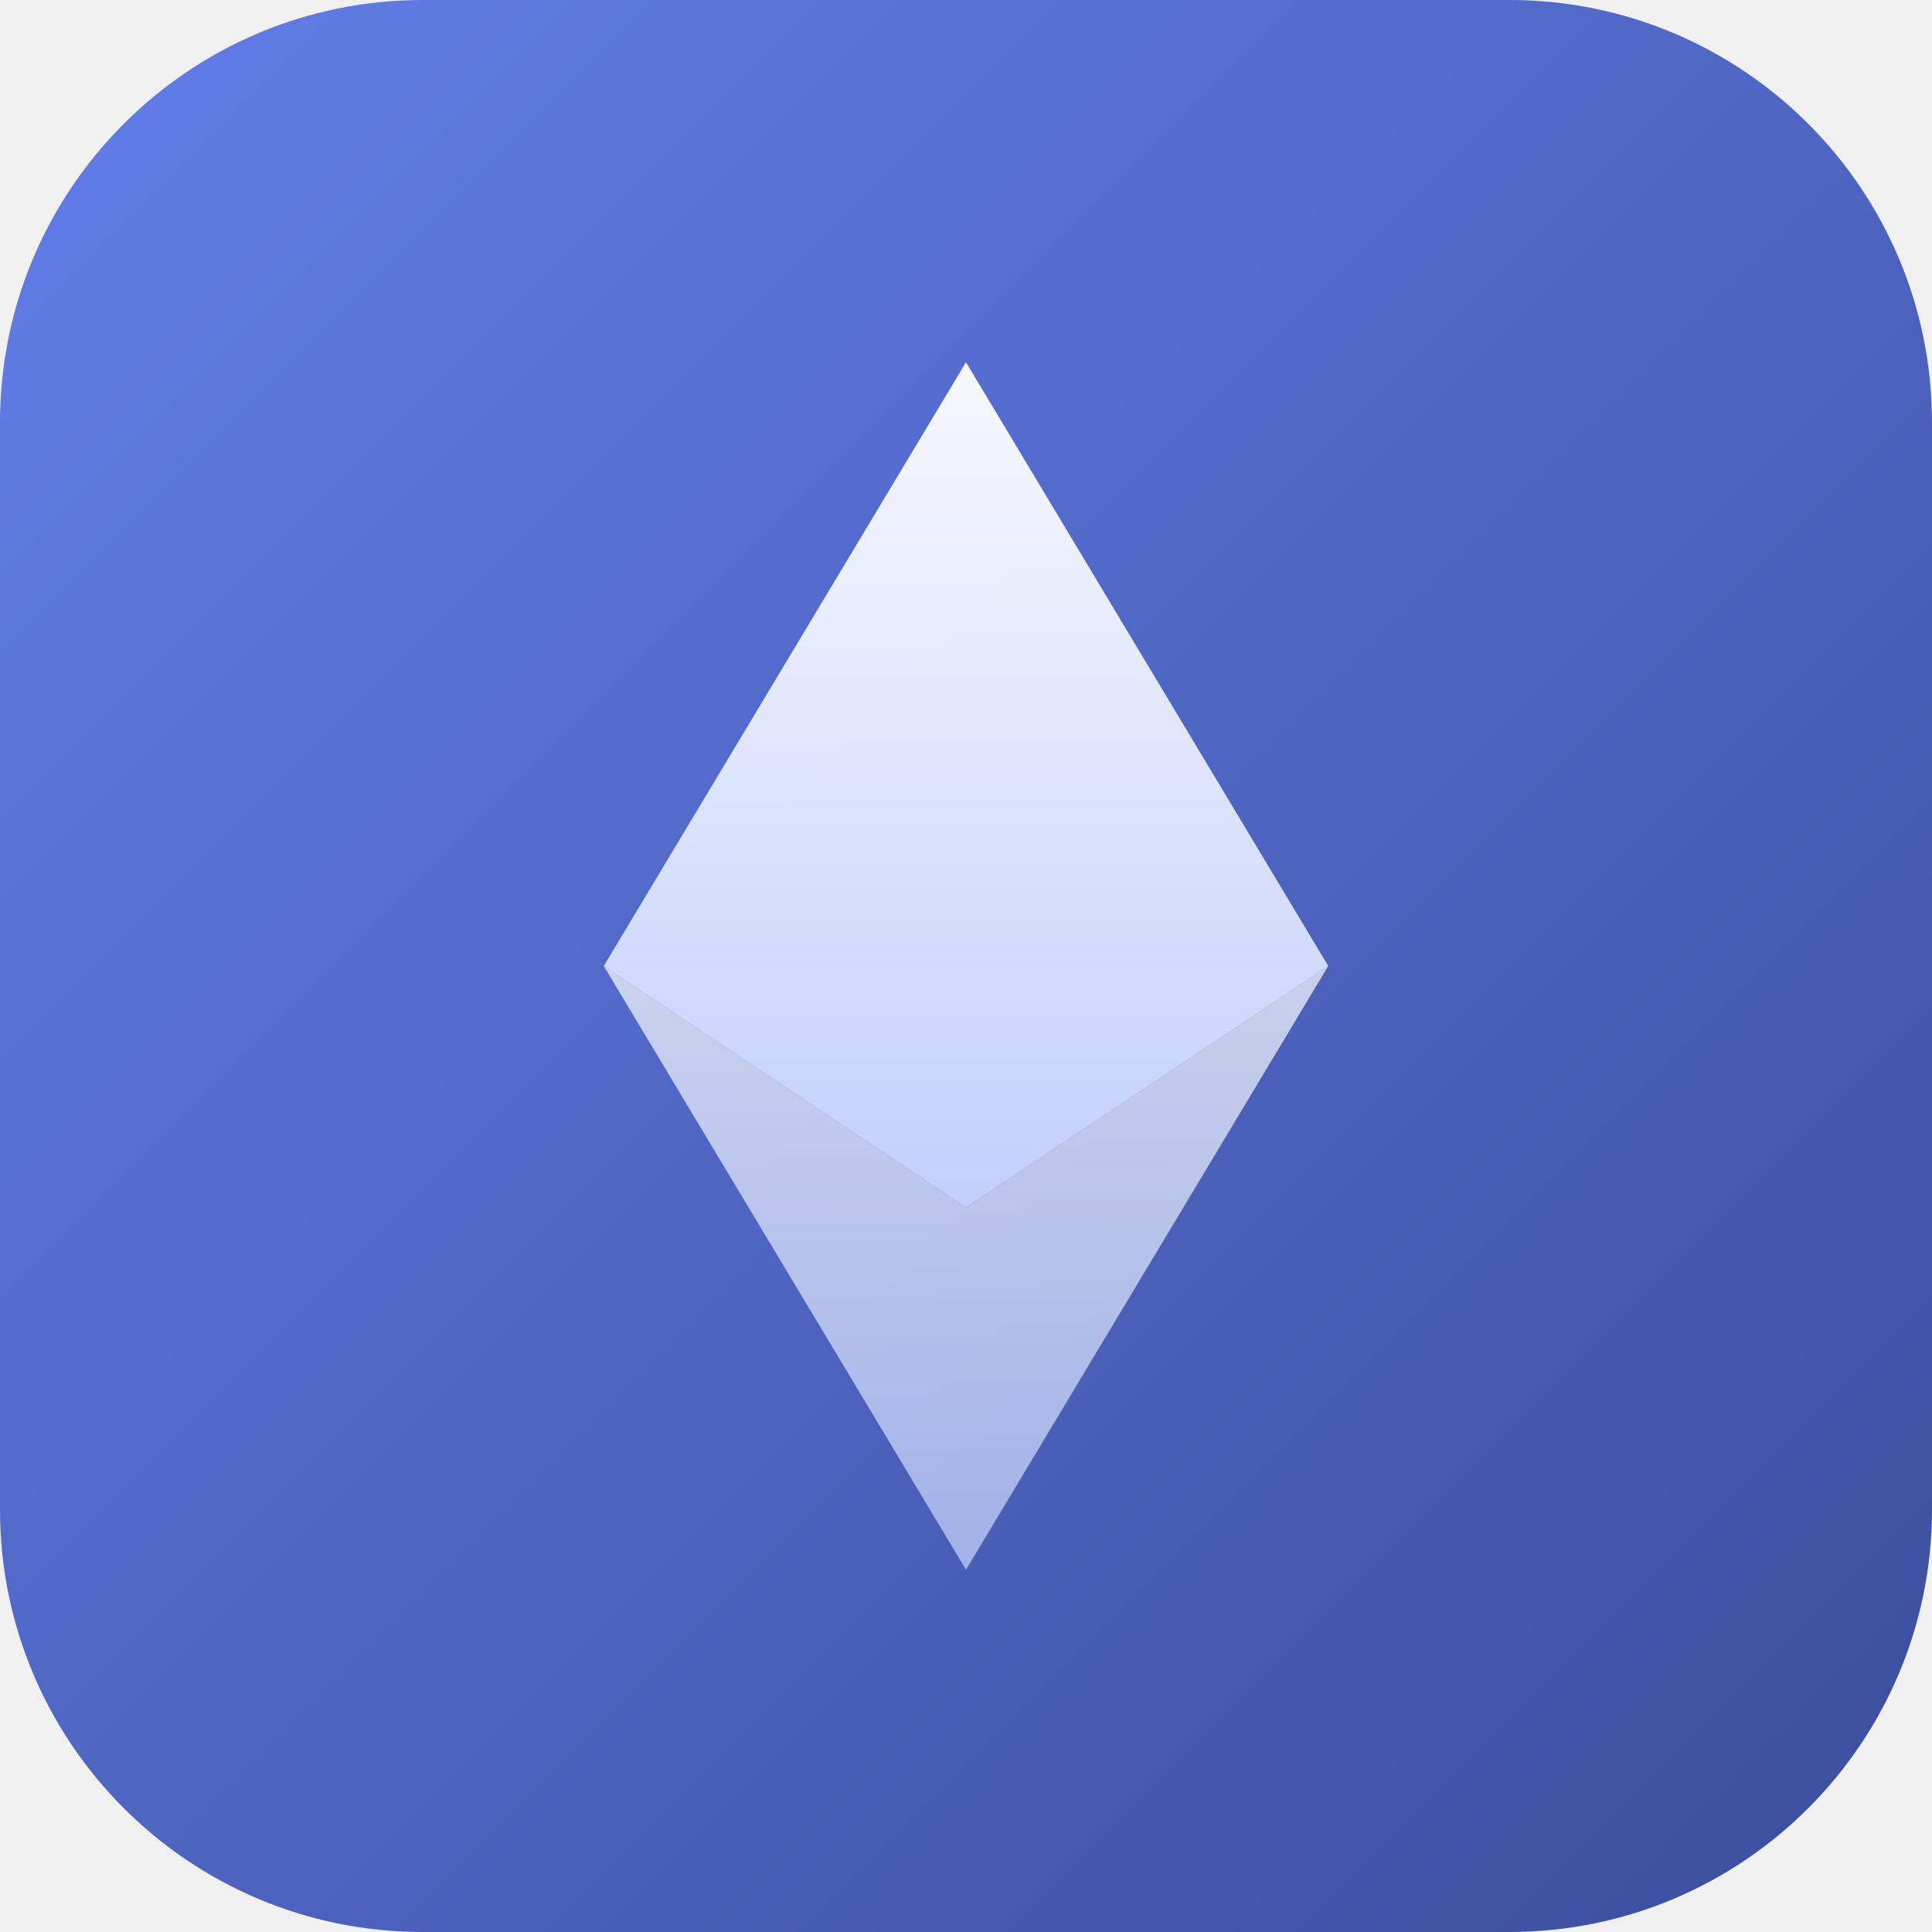
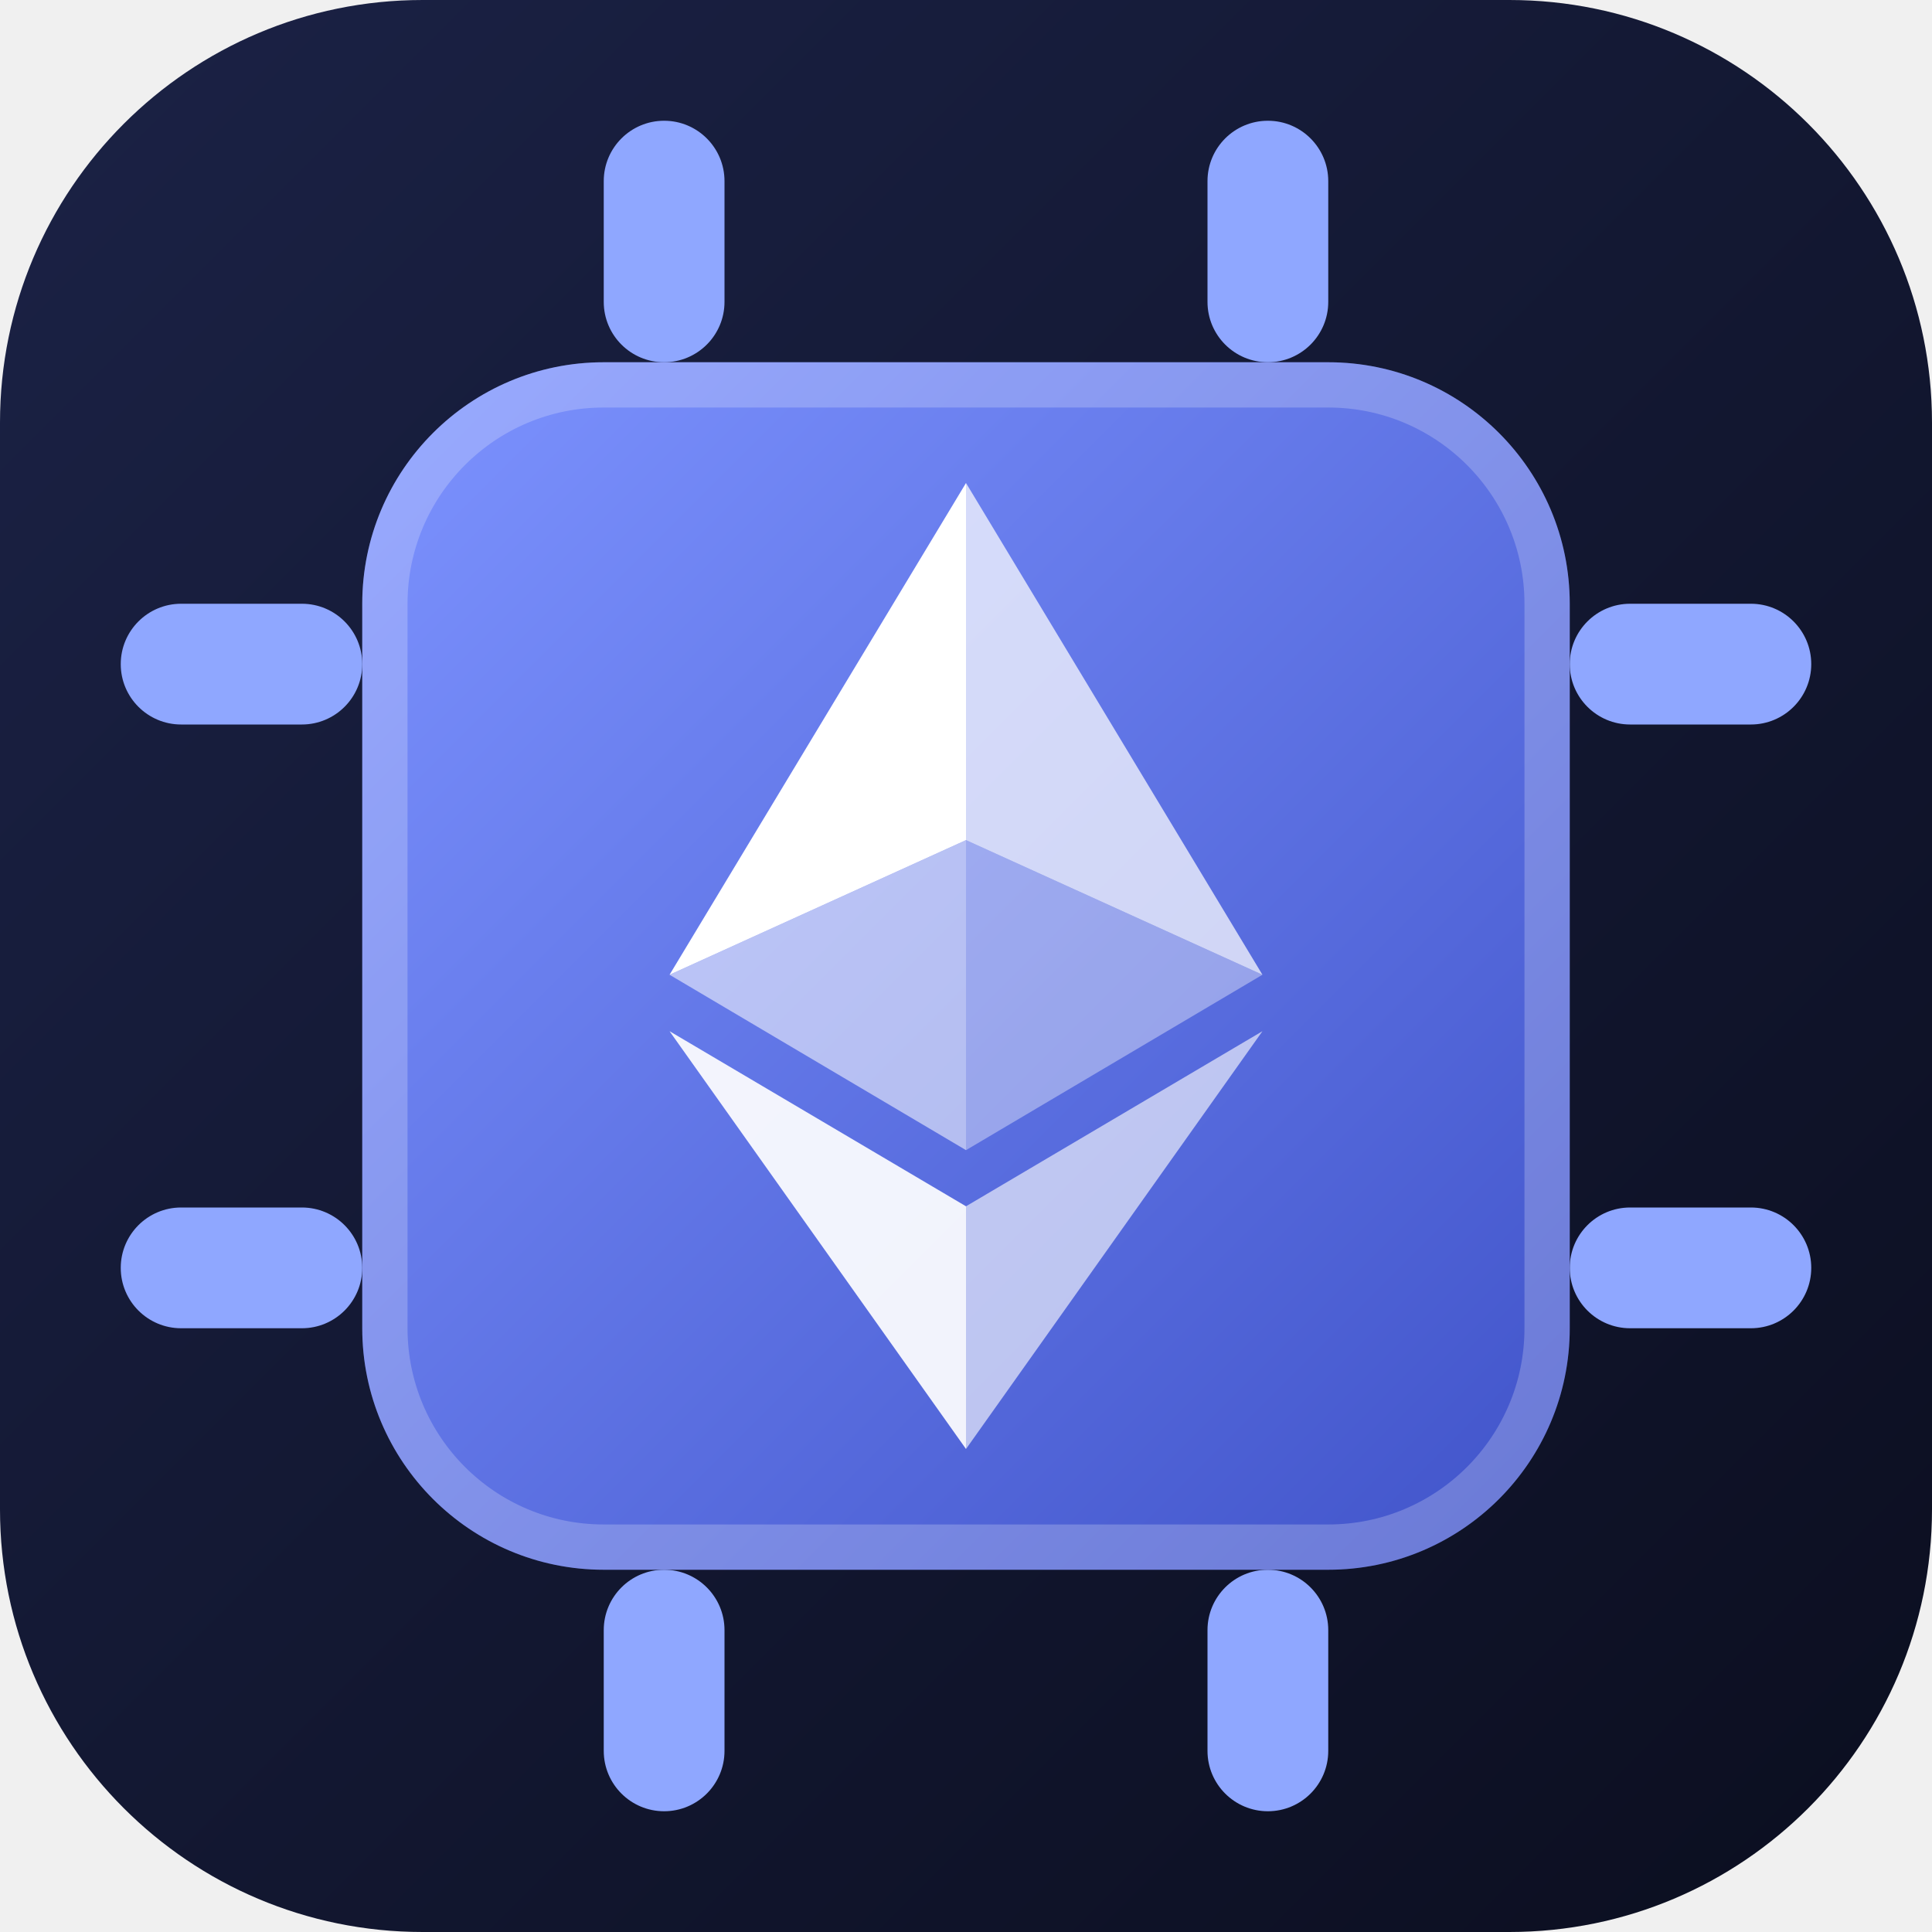
<svg xmlns="http://www.w3.org/2000/svg" viewBox="0 0 64 64">
  <defs>
-     <linearGradient id="bg" x1="0%" y1="0%" x2="100%" y2="100%">
-       <stop offset="0%" stop-color="#627eea" />
-       <stop offset="100%" stop-color="#3b4d9b" />
+     <linearGradient id="vg-tile" x1="0" y1="0" x2="1" y2="1">
+       <stop offset="0" stop-color="#1b2246" />
+       <stop offset="1" stop-color="#0b0e1f" />
    </linearGradient>
-     <linearGradient id="eth" x1="50%" y1="0%" x2="50%" y2="100%">
-       <stop offset="0%" stop-color="#fff" />
-       <stop offset="100%" stop-color="#c8d4ff" />
+     <linearGradient id="vg-die" x1="0" y1="0" x2="1" y2="1">
+       <stop offset="0" stop-color="#7d93ff" />
+       <stop offset="1" stop-color="#4053c9" />
    </linearGradient>
  </defs>
-   <rect width="64" height="64" rx="14" fill="url(#bg)" />
-   <g transform="translate(32, 32)">
-     <polygon points="0,-20 12,0 0,8 -12,0" fill="url(#eth)" opacity="0.95" />
-     <polygon points="0,8 12,0 0,20 -12,0" fill="url(#eth)" opacity="0.7" />
+   <rect class="tile" width="64" height="64" rx="14" fill="url(#vg-tile)" />
+   <g fill="#8fa7ff">
+     <rect x="20" y="4" width="4" height="8" rx="2" />
+     <rect x="20" y="52" width="4" height="8" rx="2" />
+     <rect x="4" y="20" width="8" height="4" rx="2" />
+     <rect x="52" y="20" width="8" height="4" rx="2" />
+     <rect x="40" y="4" width="4" height="8" rx="2" />
+     <rect x="40" y="52" width="4" height="8" rx="2" />
+     <rect x="4" y="40" width="8" height="4" rx="2" />
+     <rect x="52" y="40" width="8" height="4" rx="2" />
+   </g>
+   <rect x="12" y="12" width="40" height="40" rx="8" fill="url(#vg-die)" />
+   <rect x="12.75" y="12.75" width="38.5" height="38.5" rx="7.25" fill="none" stroke="#fff" stroke-opacity=".22" stroke-width="1.5" />
+   <g>
+     <polygon points="32,16 22.18,32.29 32,27.83" fill="#fff" />
+     <polygon points="32,16 41.82,32.29 32,27.83" fill="#fff" fill-opacity=".72" />
+     <polygon points="22.18,32.29 32,38.1 32,27.83" fill="#fff" fill-opacity=".55" />
+     <polygon points="41.82,32.29 32,38.1 32,27.83" fill="#fff" fill-opacity=".38" />
+     <polygon points="32,39.96 22.18,34.16 32,48" fill="#fff" fill-opacity=".92" />
+     <polygon points="32,39.96 41.82,34.16 32,48" fill="#fff" fill-opacity=".62" />
  </g>
</svg>
